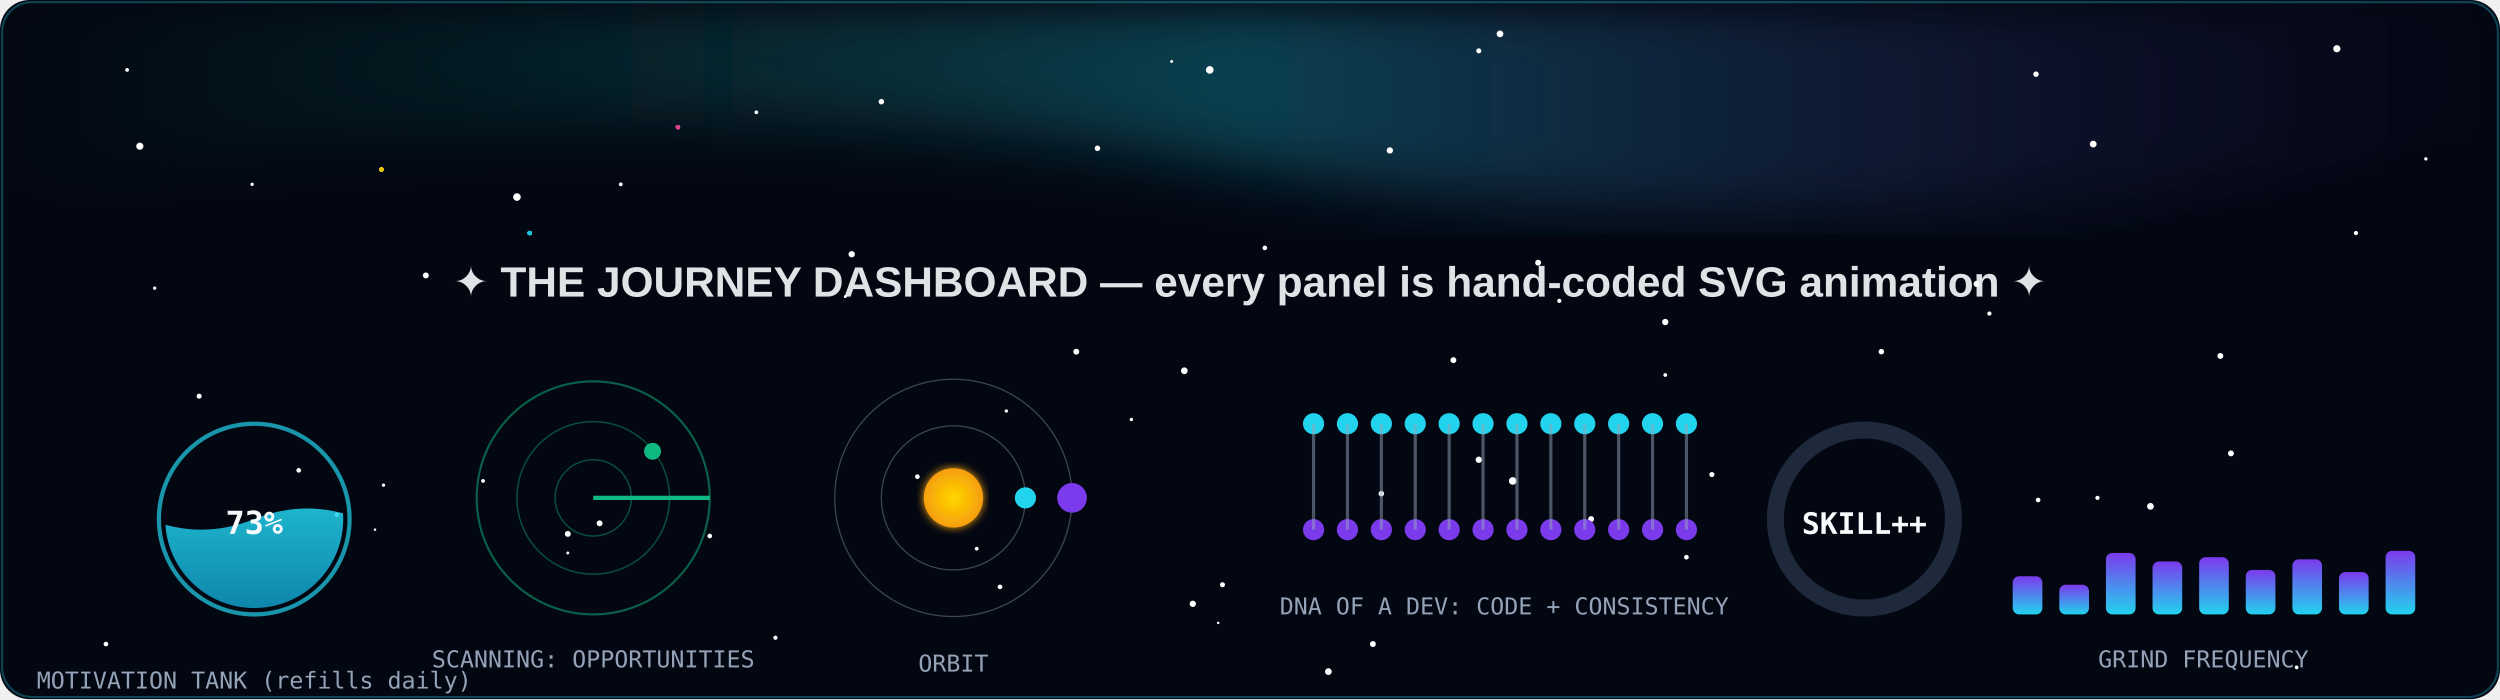
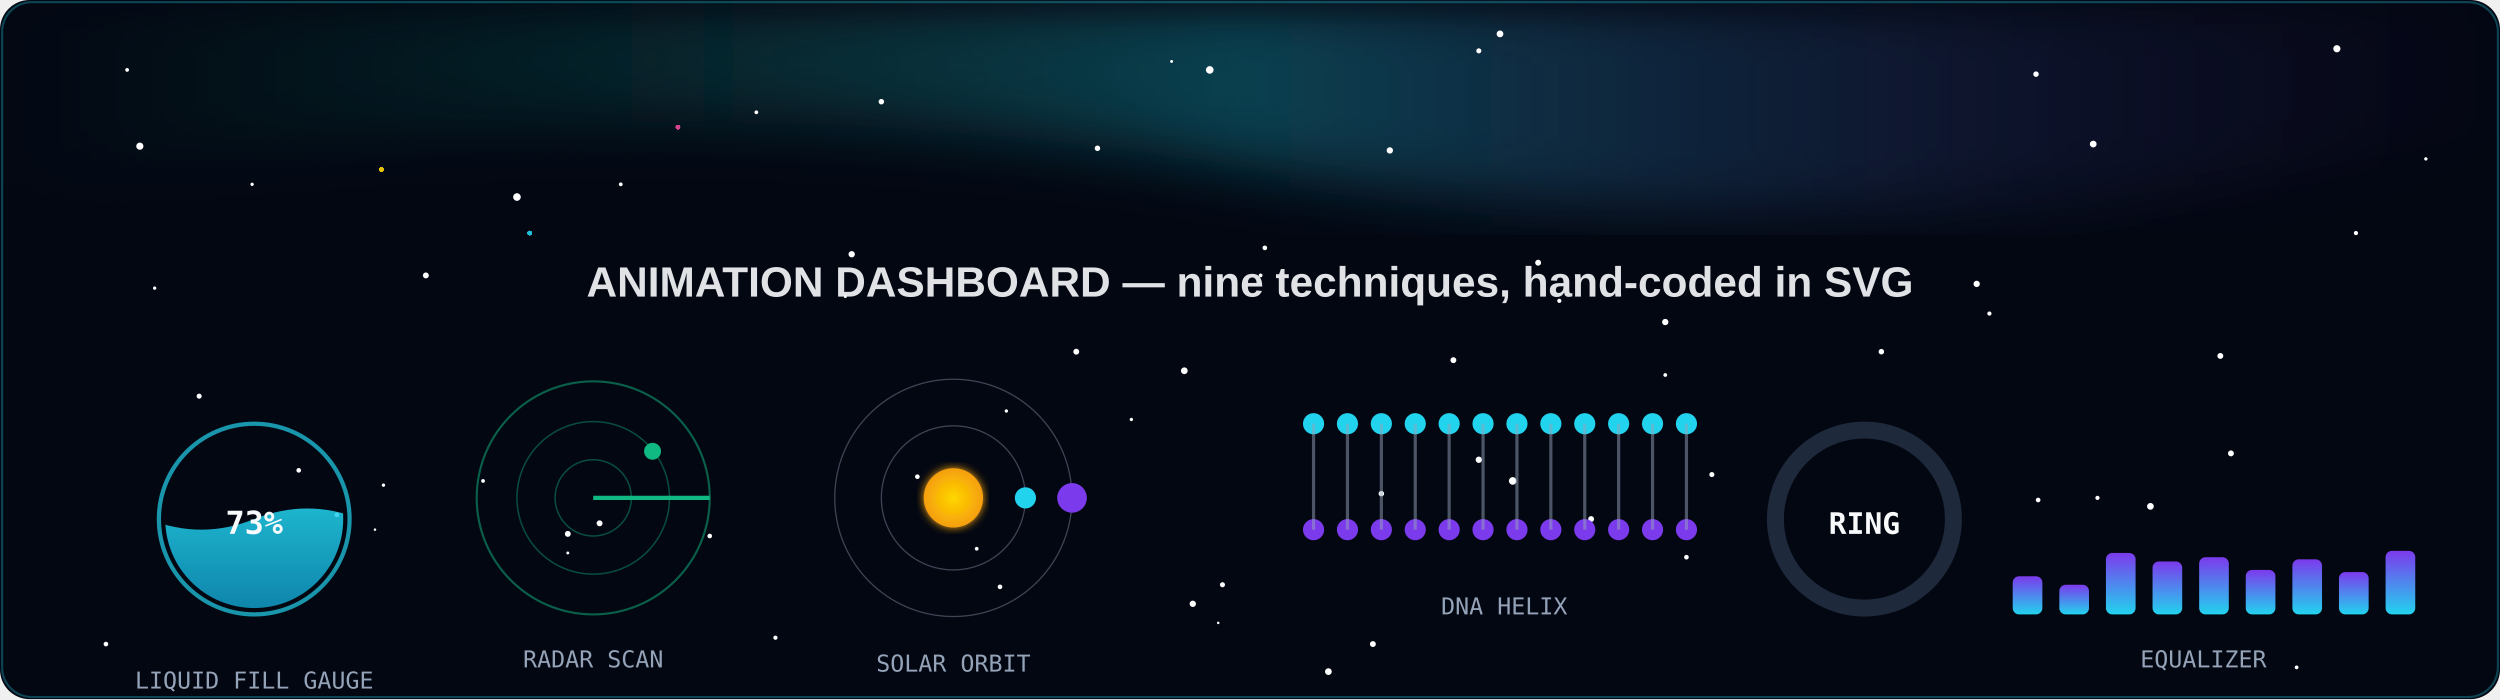
<svg xmlns="http://www.w3.org/2000/svg" viewBox="0 0 1180 330" width="1180" height="330" role="img" aria-label="Cosmic FX dashboard: starfield, aurora, solar system, DNA helix, radar, equalizer, liquid gauge">
  <defs>
    <clipPath id="cclip">
      <rect width="1180" height="330" rx="14" />
    </clipPath>
    <linearGradient id="aurora1" x1="0" y1="0" x2="1" y2="0">
      <stop offset="0%" stop-color="#10B981" stop-opacity="0">
        <animate attributeName="stop-color" values="#10B981;#22D3EE;#7C3AED;#10B981" dur="9s" repeatCount="indefinite" />
      </stop>
      <stop offset="50%" stop-color="#22D3EE" stop-opacity="0.35">
        <animate attributeName="stop-color" values="#22D3EE;#7C3AED;#10B981;#22D3EE" dur="9s" repeatCount="indefinite" />
      </stop>
      <stop offset="100%" stop-color="#7C3AED" stop-opacity="0">
        <animate attributeName="stop-color" values="#7C3AED;#10B981;#22D3EE;#7C3AED" dur="9s" repeatCount="indefinite" />
      </stop>
    </linearGradient>
    <linearGradient id="eqGrad" x1="0" y1="1" x2="0" y2="0">
      <stop offset="0%" stop-color="#7C3AED" />
      <stop offset="100%" stop-color="#22D3EE" />
    </linearGradient>
    <radialGradient id="sunGrad">
      <stop offset="0%" stop-color="#ffd700" />
      <stop offset="100%" stop-color="#f59e0b" />
    </radialGradient>
    <linearGradient id="waterGrad" x1="0" y1="0" x2="0" y2="1">
      <stop offset="0%" stop-color="#22D3EE" />
      <stop offset="100%" stop-color="#0369a1" />
    </linearGradient>
    <clipPath id="gaugeClip">
      <circle cx="120" cy="245" r="42" />
    </clipPath>
    <filter id="ablur">
      <feGaussianBlur stdDeviation="14" />
    </filter>
    <filter id="cglow">
      <feGaussianBlur stdDeviation="2" result="b" />
      <feMerge>
        <feMergeNode in="b" />
        <feMergeNode in="SourceGraphic" />
      </feMerge>
    </filter>
  </defs>
  <g clip-path="url(#cclip)">
    <rect width="1180" height="330" fill="#030712" />
    <path d="M 0 90 Q 300 30 600 80 T 1180 60 L 1180 0 L 0 0 Z" fill="url(#aurora1)" filter="url(#ablur)" opacity="0.8">
      <animateTransform attributeName="transform" type="translate" values="0,0;0,18;0,0" dur="7s" repeatCount="indefinite" />
    </path>
    <circle cx="1053" cy="214" r="1.4" fill="#ffffff">
      <animate attributeName="opacity" values="0.15;1;0.15" dur="4.0s" begin="1.0s" repeatCount="indefinite" />
    </circle>
    <circle cx="66" cy="69" r="1.7" fill="#ffffff">
      <animate attributeName="opacity" values="0.15;1;0.15" dur="2.3s" begin="1.7s" repeatCount="indefinite" />
    </circle>
    <circle cx="553" cy="29" r="0.7" fill="#ffffff">
      <animate attributeName="opacity" values="0.15;1;0.15" dur="2.8s" begin="2.2s" repeatCount="indefinite" />
    </circle>
    <circle cx="652" cy="233" r="1.3" fill="#ffffff">
      <animate attributeName="opacity" values="0.15;1;0.15" dur="3.0s" begin="1.2s" repeatCount="indefinite" />
    </circle>
    <circle cx="399" cy="140" r="0.7" fill="#ffffff">
      <animate attributeName="opacity" values="0.15;1;0.15" dur="2.8s" begin="1.6s" repeatCount="indefinite" />
    </circle>
    <circle cx="1112" cy="110" r="1.0" fill="#ffffff">
      <animate attributeName="opacity" values="0.15;1;0.15" dur="1.7s" begin="2.0s" repeatCount="indefinite" />
    </circle>
    <circle cx="686" cy="170" r="1.4" fill="#ffffff">
      <animate attributeName="opacity" values="0.15;1;0.15" dur="1.9s" begin="2.7s" repeatCount="indefinite" />
    </circle>
    <circle cx="1048" cy="168" r="1.4" fill="#ffffff">
      <animate attributeName="opacity" values="0.15;1;0.15" dur="2.5s" begin="2.1s" repeatCount="indefinite" />
    </circle>
    <circle cx="1145" cy="75" r="0.8" fill="#ffffff">
      <animate attributeName="opacity" values="0.15;1;0.15" dur="3.5s" begin="1.1s" repeatCount="indefinite" />
    </circle>
    <circle cx="366" cy="301" r="1.0" fill="#ffffff">
      <animate attributeName="opacity" values="0.15;1;0.15" dur="3.1s" begin="0.0s" repeatCount="indefinite" />
    </circle>
    <circle cx="597" cy="117" r="1.1" fill="#ffffff">
      <animate attributeName="opacity" values="0.15;1;0.15" dur="3.2s" begin="2.0s" repeatCount="indefinite" />
    </circle>
    <circle cx="962" cy="236" r="1.1" fill="#ffffff">
      <animate attributeName="opacity" values="0.15;1;0.15" dur="2.1s" begin="1.4s" repeatCount="indefinite" />
    </circle>
    <circle cx="357" cy="53" r="0.9" fill="#ffffff">
      <animate attributeName="opacity" values="0.15;1;0.15" dur="3.5s" begin="1.9s" repeatCount="indefinite" />
    </circle>
    <circle cx="201" cy="130" r="1.4" fill="#ffffff">
      <animate attributeName="opacity" values="0.15;1;0.15" dur="2.2s" begin="0.6s" repeatCount="indefinite" />
    </circle>
    <circle cx="60" cy="33" r="0.9" fill="#ffffff">
      <animate attributeName="opacity" values="0.15;1;0.15" dur="2.9s" begin="2.5s" repeatCount="indefinite" />
    </circle>
    <circle cx="159" cy="243" r="1.1" fill="#ffffff">
      <animate attributeName="opacity" values="0.15;1;0.15" dur="3.4s" begin="0.6s" repeatCount="indefinite" />
    </circle>
    <circle cx="796" cy="263" r="1.1" fill="#ffffff">
      <animate attributeName="opacity" values="0.15;1;0.15" dur="1.9s" begin="2.1s" repeatCount="indefinite" />
    </circle>
    <circle cx="228" cy="227" r="0.9" fill="#ffffff">
      <animate attributeName="opacity" values="0.15;1;0.15" dur="3.9s" begin="2.1s" repeatCount="indefinite" />
    </circle>
    <circle cx="961" cy="35" r="1.3" fill="#ffffff">
      <animate attributeName="opacity" values="0.15;1;0.15" dur="4.3s" begin="0.4s" repeatCount="indefinite" />
    </circle>
    <circle cx="283" cy="247" r="1.4" fill="#ffffff">
      <animate attributeName="opacity" values="0.15;1;0.15" dur="4.5s" begin="1.8s" repeatCount="indefinite" />
    </circle>
    <circle cx="916" cy="268" r="1.1" fill="#ffffff">
      <animate attributeName="opacity" values="0.15;1;0.15" dur="4.2s" begin="1.3s" repeatCount="indefinite" />
    </circle>
    <circle cx="335" cy="253" r="1.1" fill="#ffffff">
      <animate attributeName="opacity" values="0.15;1;0.15" dur="3.8s" begin="2.5s" repeatCount="indefinite" />
    </circle>
    <circle cx="577" cy="276" r="1.2" fill="#ffffff">
      <animate attributeName="opacity" values="0.15;1;0.15" dur="2.2s" begin="1.3s" repeatCount="indefinite" />
    </circle>
    <circle cx="595" cy="130" r="0.9" fill="#ffffff">
      <animate attributeName="opacity" values="0.15;1;0.15" dur="2.5s" begin="1.6s" repeatCount="indefinite" />
    </circle>
    <circle cx="293" cy="87" r="0.9" fill="#ffffff">
      <animate attributeName="opacity" values="0.15;1;0.15" dur="3.6s" begin="2.1s" repeatCount="indefinite" />
    </circle>
    <circle cx="141" cy="222" r="1.1" fill="#ffffff">
      <animate attributeName="opacity" values="0.15;1;0.15" dur="3.1s" begin="1.2s" repeatCount="indefinite" />
    </circle>
    <circle cx="433" cy="225" r="1.1" fill="#ffffff">
      <animate attributeName="opacity" values="0.15;1;0.15" dur="3.8s" begin="2.8s" repeatCount="indefinite" />
    </circle>
    <circle cx="50" cy="304" r="1.1" fill="#ffffff">
      <animate attributeName="opacity" values="0.15;1;0.15" dur="1.5s" begin="1.1s" repeatCount="indefinite" />
    </circle>
    <circle cx="808" cy="224" r="1.2" fill="#ffffff">
      <animate attributeName="opacity" values="0.15;1;0.15" dur="3.7s" begin="2.4s" repeatCount="indefinite" />
    </circle>
    <circle cx="461" cy="259" r="0.9" fill="#ffffff">
      <animate attributeName="opacity" values="0.15;1;0.15" dur="2.8s" begin="0.1s" repeatCount="indefinite" />
    </circle>
    <circle cx="698" cy="217" r="1.5" fill="#ffffff">
      <animate attributeName="opacity" values="0.15;1;0.15" dur="4.0s" begin="2.8s" repeatCount="indefinite" />
    </circle>
    <circle cx="1103" cy="23" r="1.7" fill="#ffffff">
      <animate attributeName="opacity" values="0.15;1;0.15" dur="3.3s" begin="2.0s" repeatCount="indefinite" />
    </circle>
    <circle cx="181" cy="229" r="0.8" fill="#ffffff">
      <animate attributeName="opacity" values="0.15;1;0.15" dur="2.9s" begin="0.2s" repeatCount="indefinite" />
    </circle>
    <circle cx="786" cy="177" r="0.9" fill="#ffffff">
      <animate attributeName="opacity" values="0.15;1;0.15" dur="2.5s" begin="2.3s" repeatCount="indefinite" />
    </circle>
    <circle cx="786" cy="152" r="1.5" fill="#ffffff">
      <animate attributeName="opacity" values="0.15;1;0.15" dur="4.0s" begin="0.8s" repeatCount="indefinite" />
    </circle>
    <circle cx="177" cy="250" r="0.6" fill="#ffffff">
      <animate attributeName="opacity" values="0.15;1;0.15" dur="3.1s" begin="3.0s" repeatCount="indefinite" />
    </circle>
    <circle cx="726" cy="124" r="1.4" fill="#ffffff">
      <animate attributeName="opacity" values="0.15;1;0.15" dur="3.8s" begin="2.0s" repeatCount="indefinite" />
    </circle>
    <circle cx="73" cy="136" r="0.8" fill="#ffffff">
      <animate attributeName="opacity" values="0.15;1;0.15" dur="1.6s" begin="0.5s" repeatCount="indefinite" />
    </circle>
    <circle cx="268" cy="252" r="1.4" fill="#ffffff">
      <animate attributeName="opacity" values="0.15;1;0.15" dur="3.2s" begin="0.7s" repeatCount="indefinite" />
    </circle>
    <circle cx="534" cy="198" r="0.8" fill="#ffffff">
      <animate attributeName="opacity" values="0.15;1;0.15" dur="3.3s" begin="2.2s" repeatCount="indefinite" />
    </circle>
    <circle cx="244" cy="93" r="1.8" fill="#ffffff">
      <animate attributeName="opacity" values="0.15;1;0.15" dur="1.8s" begin="0.1s" repeatCount="indefinite" />
    </circle>
    <circle cx="648" cy="304" r="1.4" fill="#ffffff">
      <animate attributeName="opacity" values="0.15;1;0.15" dur="4.4s" begin="1.2s" repeatCount="indefinite" />
    </circle>
    <circle cx="416" cy="48" r="1.3" fill="#ffffff">
      <animate attributeName="opacity" values="0.15;1;0.15" dur="4.0s" begin="0.7s" repeatCount="indefinite" />
    </circle>
    <circle cx="627" cy="317" r="1.6" fill="#ffffff">
      <animate attributeName="opacity" values="0.15;1;0.15" dur="3.9s" begin="1.7s" repeatCount="indefinite" />
    </circle>
    <circle cx="94" cy="187" r="1.2" fill="#ffffff">
      <animate attributeName="opacity" values="0.15;1;0.15" dur="3.5s" begin="0.2s" repeatCount="indefinite" />
    </circle>
    <circle cx="708" cy="16" r="1.6" fill="#ffffff">
      <animate attributeName="opacity" values="0.15;1;0.15" dur="4.0s" begin="0.3s" repeatCount="indefinite" />
    </circle>
    <circle cx="751" cy="245" r="1.4" fill="#ffffff">
      <animate attributeName="opacity" values="0.15;1;0.15" dur="2.8s" begin="2.2s" repeatCount="indefinite" />
    </circle>
    <circle cx="563" cy="285" r="1.5" fill="#ffffff">
      <animate attributeName="opacity" values="0.15;1;0.15" dur="2.9s" begin="2.5s" repeatCount="indefinite" />
    </circle>
    <circle cx="559" cy="175" r="1.6" fill="#ffffff">
      <animate attributeName="opacity" values="0.15;1;0.15" dur="4.0s" begin="0.3s" repeatCount="indefinite" />
    </circle>
    <circle cx="933" cy="134" r="1.5" fill="#ffffff">
      <animate attributeName="opacity" values="0.15;1;0.15" dur="3.2s" begin="2.0s" repeatCount="indefinite" />
    </circle>
    <circle cx="698" cy="24" r="1.2" fill="#ffffff">
      <animate attributeName="opacity" values="0.15;1;0.15" dur="2.5s" begin="1.5s" repeatCount="indefinite" />
    </circle>
    <circle cx="736" cy="142" r="1.0" fill="#ffffff">
      <animate attributeName="opacity" values="0.15;1;0.15" dur="4.1s" begin="2.1s" repeatCount="indefinite" />
    </circle>
    <circle cx="575" cy="294" r="0.6" fill="#ffffff">
      <animate attributeName="opacity" values="0.15;1;0.15" dur="4.3s" begin="0.3s" repeatCount="indefinite" />
    </circle>
    <circle cx="842" cy="260" r="1.3" fill="#ffffff">
      <animate attributeName="opacity" values="0.15;1;0.15" dur="2.2s" begin="1.4s" repeatCount="indefinite" />
    </circle>
    <circle cx="1015" cy="239" r="1.6" fill="#ffffff">
      <animate attributeName="opacity" values="0.15;1;0.15" dur="1.8s" begin="0.7s" repeatCount="indefinite" />
    </circle>
    <circle cx="508" cy="166" r="1.4" fill="#ffffff">
      <animate attributeName="opacity" values="0.15;1;0.15" dur="2.6s" begin="1.7s" repeatCount="indefinite" />
    </circle>
    <circle cx="714" cy="227" r="1.8" fill="#ffffff">
      <animate attributeName="opacity" values="0.15;1;0.15" dur="3.2s" begin="1.1s" repeatCount="indefinite" />
    </circle>
    <circle cx="939" cy="148" r="1.0" fill="#ffffff">
      <animate attributeName="opacity" values="0.15;1;0.15" dur="2.2s" begin="2.2s" repeatCount="indefinite" />
    </circle>
    <circle cx="656" cy="71" r="1.5" fill="#ffffff">
      <animate attributeName="opacity" values="0.15;1;0.15" dur="4.4s" begin="2.1s" repeatCount="indefinite" />
    </circle>
    <circle cx="402" cy="120" r="1.5" fill="#ffffff">
      <animate attributeName="opacity" values="0.15;1;0.15" dur="2.3s" begin="1.8s" repeatCount="indefinite" />
    </circle>
    <circle cx="1084" cy="315" r="0.9" fill="#ffffff">
      <animate attributeName="opacity" values="0.15;1;0.15" dur="1.8s" begin="0.6s" repeatCount="indefinite" />
    </circle>
    <circle cx="475" cy="194" r="0.8" fill="#ffffff">
      <animate attributeName="opacity" values="0.15;1;0.15" dur="1.5s" begin="1.6s" repeatCount="indefinite" />
    </circle>
    <circle cx="571" cy="33" r="1.8" fill="#ffffff">
      <animate attributeName="opacity" values="0.15;1;0.15" dur="3.2s" begin="2.1s" repeatCount="indefinite" />
    </circle>
    <circle cx="268" cy="261" r="0.7" fill="#ffffff">
      <animate attributeName="opacity" values="0.15;1;0.15" dur="1.5s" begin="0.9s" repeatCount="indefinite" />
    </circle>
    <circle cx="990" cy="235" r="1.0" fill="#ffffff">
      <animate attributeName="opacity" values="0.15;1;0.15" dur="4.4s" begin="0.8s" repeatCount="indefinite" />
    </circle>
    <circle cx="988" cy="68" r="1.6" fill="#ffffff">
      <animate attributeName="opacity" values="0.15;1;0.15" dur="2.7s" begin="0.2s" repeatCount="indefinite" />
    </circle>
    <circle cx="119" cy="87" r="0.8" fill="#ffffff">
      <animate attributeName="opacity" values="0.15;1;0.15" dur="3.2s" begin="0.9s" repeatCount="indefinite" />
    </circle>
    <circle cx="518" cy="70" r="1.3" fill="#ffffff">
      <animate attributeName="opacity" values="0.15;1;0.15" dur="2.7s" begin="1.8s" repeatCount="indefinite" />
    </circle>
    <circle cx="472" cy="277" r="1.1" fill="#ffffff">
      <animate attributeName="opacity" values="0.15;1;0.15" dur="4.2s" begin="0.9s" repeatCount="indefinite" />
    </circle>
    <circle cx="888" cy="166" r="1.3" fill="#ffffff">
      <animate attributeName="opacity" values="0.15;1;0.15" dur="1.7s" begin="2.9s" repeatCount="indefinite" />
    </circle>
    <circle r="2.5" fill="#ffffff">
      <animateMotion path="M 1150 20 L 700 150" dur="2.2s" begin="1s;7s;13s" fill="freeze" />
      <animate attributeName="opacity" values="0;1;0" dur="2.2s" begin="1s;7s;13s" />
    </circle>
    <circle r="2" fill="#22D3EE">
      <animateMotion path="M 400 10 L 100 120" dur="1.8s" begin="4s;11s" fill="freeze" />
      <animate attributeName="opacity" values="0;1;0" dur="1.8s" begin="4s;11s" />
    </circle>
    <g opacity="0.9">
      <line x1="180" y1="80" x2="180" y2="80" stroke="#ffd700" stroke-width="2" stroke-linecap="round">
        <animate attributeName="x2" values="180;208.0" dur="0.9s" begin="0s;4s;8s;12s" fill="freeze" />
        <animate attributeName="y2" values="80;80.0" dur="0.9s" begin="0s;4s;8s;12s" fill="freeze" />
        <animate attributeName="opacity" values="0;1;0" dur="1.6s" begin="0s;4s;8s;12s" />
      </line>
      <line x1="180" y1="80" x2="180" y2="80" stroke="#ffd700" stroke-width="2" stroke-linecap="round">
        <animate attributeName="x2" values="180;204.2" dur="0.9s" begin="0s;4s;8s;12s" fill="freeze" />
        <animate attributeName="y2" values="80;94.0" dur="0.9s" begin="0s;4s;8s;12s" fill="freeze" />
        <animate attributeName="opacity" values="0;1;0" dur="1.6s" begin="0s;4s;8s;12s" />
      </line>
      <line x1="180" y1="80" x2="180" y2="80" stroke="#ffd700" stroke-width="2" stroke-linecap="round">
        <animate attributeName="x2" values="180;194.0" dur="0.9s" begin="0s;4s;8s;12s" fill="freeze" />
        <animate attributeName="y2" values="80;104.2" dur="0.9s" begin="0s;4s;8s;12s" fill="freeze" />
        <animate attributeName="opacity" values="0;1;0" dur="1.6s" begin="0s;4s;8s;12s" />
      </line>
      <line x1="180" y1="80" x2="180" y2="80" stroke="#ffd700" stroke-width="2" stroke-linecap="round">
        <animate attributeName="x2" values="180;180.0" dur="0.9s" begin="0s;4s;8s;12s" fill="freeze" />
        <animate attributeName="y2" values="80;108.0" dur="0.9s" begin="0s;4s;8s;12s" fill="freeze" />
        <animate attributeName="opacity" values="0;1;0" dur="1.6s" begin="0s;4s;8s;12s" />
      </line>
      <line x1="180" y1="80" x2="180" y2="80" stroke="#ffd700" stroke-width="2" stroke-linecap="round">
        <animate attributeName="x2" values="180;166.0" dur="0.9s" begin="0s;4s;8s;12s" fill="freeze" />
        <animate attributeName="y2" values="80;104.2" dur="0.9s" begin="0s;4s;8s;12s" fill="freeze" />
        <animate attributeName="opacity" values="0;1;0" dur="1.6s" begin="0s;4s;8s;12s" />
      </line>
      <line x1="180" y1="80" x2="180" y2="80" stroke="#ffd700" stroke-width="2" stroke-linecap="round">
        <animate attributeName="x2" values="180;155.8" dur="0.9s" begin="0s;4s;8s;12s" fill="freeze" />
        <animate attributeName="y2" values="80;94.0" dur="0.9s" begin="0s;4s;8s;12s" fill="freeze" />
        <animate attributeName="opacity" values="0;1;0" dur="1.6s" begin="0s;4s;8s;12s" />
      </line>
      <line x1="180" y1="80" x2="180" y2="80" stroke="#ffd700" stroke-width="2" stroke-linecap="round">
        <animate attributeName="x2" values="180;152.0" dur="0.9s" begin="0s;4s;8s;12s" fill="freeze" />
        <animate attributeName="y2" values="80;80.0" dur="0.9s" begin="0s;4s;8s;12s" fill="freeze" />
        <animate attributeName="opacity" values="0;1;0" dur="1.6s" begin="0s;4s;8s;12s" />
      </line>
      <line x1="180" y1="80" x2="180" y2="80" stroke="#ffd700" stroke-width="2" stroke-linecap="round">
        <animate attributeName="x2" values="180;155.8" dur="0.9s" begin="0s;4s;8s;12s" fill="freeze" />
        <animate attributeName="y2" values="80;66.0" dur="0.9s" begin="0s;4s;8s;12s" fill="freeze" />
        <animate attributeName="opacity" values="0;1;0" dur="1.6s" begin="0s;4s;8s;12s" />
      </line>
      <line x1="180" y1="80" x2="180" y2="80" stroke="#ffd700" stroke-width="2" stroke-linecap="round">
        <animate attributeName="x2" values="180;166.0" dur="0.9s" begin="0s;4s;8s;12s" fill="freeze" />
        <animate attributeName="y2" values="80;55.8" dur="0.9s" begin="0s;4s;8s;12s" fill="freeze" />
        <animate attributeName="opacity" values="0;1;0" dur="1.6s" begin="0s;4s;8s;12s" />
      </line>
      <line x1="180" y1="80" x2="180" y2="80" stroke="#ffd700" stroke-width="2" stroke-linecap="round">
        <animate attributeName="x2" values="180;180.0" dur="0.9s" begin="0s;4s;8s;12s" fill="freeze" />
        <animate attributeName="y2" values="80;52.0" dur="0.9s" begin="0s;4s;8s;12s" fill="freeze" />
        <animate attributeName="opacity" values="0;1;0" dur="1.6s" begin="0s;4s;8s;12s" />
      </line>
      <line x1="180" y1="80" x2="180" y2="80" stroke="#ffd700" stroke-width="2" stroke-linecap="round">
        <animate attributeName="x2" values="180;194.0" dur="0.9s" begin="0s;4s;8s;12s" fill="freeze" />
        <animate attributeName="y2" values="80;55.8" dur="0.9s" begin="0s;4s;8s;12s" fill="freeze" />
        <animate attributeName="opacity" values="0;1;0" dur="1.6s" begin="0s;4s;8s;12s" />
      </line>
      <line x1="180" y1="80" x2="180" y2="80" stroke="#ffd700" stroke-width="2" stroke-linecap="round">
        <animate attributeName="x2" values="180;204.2" dur="0.9s" begin="0s;4s;8s;12s" fill="freeze" />
        <animate attributeName="y2" values="80;66.0" dur="0.9s" begin="0s;4s;8s;12s" fill="freeze" />
        <animate attributeName="opacity" values="0;1;0" dur="1.6s" begin="0s;4s;8s;12s" />
      </line>
    </g>
    <g opacity="0.9">
      <line x1="320" y1="60" x2="320" y2="60" stroke="#ec4899" stroke-width="2" stroke-linecap="round">
        <animate attributeName="x2" values="320;348.0" dur="0.9s" begin="1.3s;5.3s;9.3s;13.3s" fill="freeze" />
        <animate attributeName="y2" values="60;60.0" dur="0.9s" begin="1.3s;5.3s;9.3s;13.3s" fill="freeze" />
        <animate attributeName="opacity" values="0;1;0" dur="1.6s" begin="1.3s;5.3s;9.3s;13.3s" />
      </line>
      <line x1="320" y1="60" x2="320" y2="60" stroke="#ec4899" stroke-width="2" stroke-linecap="round">
        <animate attributeName="x2" values="320;344.2" dur="0.9s" begin="1.3s;5.3s;9.3s;13.3s" fill="freeze" />
        <animate attributeName="y2" values="60;74.0" dur="0.9s" begin="1.3s;5.3s;9.3s;13.3s" fill="freeze" />
        <animate attributeName="opacity" values="0;1;0" dur="1.6s" begin="1.3s;5.3s;9.3s;13.3s" />
      </line>
      <line x1="320" y1="60" x2="320" y2="60" stroke="#ec4899" stroke-width="2" stroke-linecap="round">
        <animate attributeName="x2" values="320;334.0" dur="0.9s" begin="1.3s;5.3s;9.3s;13.3s" fill="freeze" />
        <animate attributeName="y2" values="60;84.2" dur="0.9s" begin="1.3s;5.3s;9.3s;13.3s" fill="freeze" />
        <animate attributeName="opacity" values="0;1;0" dur="1.6s" begin="1.3s;5.3s;9.3s;13.3s" />
      </line>
      <line x1="320" y1="60" x2="320" y2="60" stroke="#ec4899" stroke-width="2" stroke-linecap="round">
        <animate attributeName="x2" values="320;320.0" dur="0.9s" begin="1.3s;5.3s;9.3s;13.3s" fill="freeze" />
        <animate attributeName="y2" values="60;88.0" dur="0.9s" begin="1.3s;5.3s;9.3s;13.3s" fill="freeze" />
        <animate attributeName="opacity" values="0;1;0" dur="1.6s" begin="1.3s;5.3s;9.3s;13.3s" />
      </line>
      <line x1="320" y1="60" x2="320" y2="60" stroke="#ec4899" stroke-width="2" stroke-linecap="round">
        <animate attributeName="x2" values="320;306.0" dur="0.9s" begin="1.3s;5.3s;9.3s;13.3s" fill="freeze" />
        <animate attributeName="y2" values="60;84.2" dur="0.9s" begin="1.3s;5.3s;9.3s;13.3s" fill="freeze" />
        <animate attributeName="opacity" values="0;1;0" dur="1.6s" begin="1.3s;5.3s;9.3s;13.3s" />
      </line>
      <line x1="320" y1="60" x2="320" y2="60" stroke="#ec4899" stroke-width="2" stroke-linecap="round">
        <animate attributeName="x2" values="320;295.8" dur="0.9s" begin="1.3s;5.3s;9.3s;13.3s" fill="freeze" />
        <animate attributeName="y2" values="60;74.0" dur="0.9s" begin="1.3s;5.3s;9.3s;13.3s" fill="freeze" />
        <animate attributeName="opacity" values="0;1;0" dur="1.6s" begin="1.3s;5.3s;9.3s;13.3s" />
      </line>
      <line x1="320" y1="60" x2="320" y2="60" stroke="#ec4899" stroke-width="2" stroke-linecap="round">
        <animate attributeName="x2" values="320;292.0" dur="0.9s" begin="1.3s;5.3s;9.3s;13.3s" fill="freeze" />
        <animate attributeName="y2" values="60;60.0" dur="0.9s" begin="1.3s;5.3s;9.3s;13.3s" fill="freeze" />
        <animate attributeName="opacity" values="0;1;0" dur="1.6s" begin="1.3s;5.3s;9.3s;13.3s" />
      </line>
      <line x1="320" y1="60" x2="320" y2="60" stroke="#ec4899" stroke-width="2" stroke-linecap="round">
        <animate attributeName="x2" values="320;295.8" dur="0.9s" begin="1.3s;5.3s;9.3s;13.3s" fill="freeze" />
        <animate attributeName="y2" values="60;46.0" dur="0.9s" begin="1.3s;5.3s;9.3s;13.3s" fill="freeze" />
        <animate attributeName="opacity" values="0;1;0" dur="1.6s" begin="1.3s;5.3s;9.3s;13.3s" />
      </line>
      <line x1="320" y1="60" x2="320" y2="60" stroke="#ec4899" stroke-width="2" stroke-linecap="round">
        <animate attributeName="x2" values="320;306.0" dur="0.9s" begin="1.3s;5.3s;9.3s;13.3s" fill="freeze" />
        <animate attributeName="y2" values="60;35.8" dur="0.9s" begin="1.3s;5.3s;9.3s;13.3s" fill="freeze" />
        <animate attributeName="opacity" values="0;1;0" dur="1.6s" begin="1.3s;5.3s;9.3s;13.3s" />
      </line>
      <line x1="320" y1="60" x2="320" y2="60" stroke="#ec4899" stroke-width="2" stroke-linecap="round">
        <animate attributeName="x2" values="320;320.0" dur="0.9s" begin="1.3s;5.3s;9.3s;13.3s" fill="freeze" />
        <animate attributeName="y2" values="60;32.0" dur="0.9s" begin="1.3s;5.3s;9.3s;13.3s" fill="freeze" />
        <animate attributeName="opacity" values="0;1;0" dur="1.6s" begin="1.3s;5.3s;9.3s;13.3s" />
      </line>
      <line x1="320" y1="60" x2="320" y2="60" stroke="#ec4899" stroke-width="2" stroke-linecap="round">
        <animate attributeName="x2" values="320;334.0" dur="0.9s" begin="1.3s;5.3s;9.3s;13.3s" fill="freeze" />
        <animate attributeName="y2" values="60;35.8" dur="0.9s" begin="1.3s;5.3s;9.3s;13.3s" fill="freeze" />
        <animate attributeName="opacity" values="0;1;0" dur="1.6s" begin="1.3s;5.3s;9.3s;13.3s" />
      </line>
      <line x1="320" y1="60" x2="320" y2="60" stroke="#ec4899" stroke-width="2" stroke-linecap="round">
        <animate attributeName="x2" values="320;344.2" dur="0.9s" begin="1.3s;5.3s;9.3s;13.3s" fill="freeze" />
        <animate attributeName="y2" values="60;46.0" dur="0.9s" begin="1.3s;5.3s;9.3s;13.3s" fill="freeze" />
        <animate attributeName="opacity" values="0;1;0" dur="1.6s" begin="1.3s;5.3s;9.3s;13.3s" />
      </line>
    </g>
    <g opacity="0.9">
      <line x1="250" y1="110" x2="250" y2="110" stroke="#22D3EE" stroke-width="2" stroke-linecap="round">
        <animate attributeName="x2" values="250;278.0" dur="0.9s" begin="2.6s;6.6s;10.6s;14.6s" fill="freeze" />
        <animate attributeName="y2" values="110;110.0" dur="0.9s" begin="2.6s;6.6s;10.6s;14.6s" fill="freeze" />
        <animate attributeName="opacity" values="0;1;0" dur="1.6s" begin="2.6s;6.6s;10.6s;14.6s" />
      </line>
      <line x1="250" y1="110" x2="250" y2="110" stroke="#22D3EE" stroke-width="2" stroke-linecap="round">
        <animate attributeName="x2" values="250;274.2" dur="0.9s" begin="2.6s;6.6s;10.6s;14.6s" fill="freeze" />
        <animate attributeName="y2" values="110;124.0" dur="0.9s" begin="2.6s;6.6s;10.6s;14.6s" fill="freeze" />
        <animate attributeName="opacity" values="0;1;0" dur="1.6s" begin="2.6s;6.6s;10.6s;14.6s" />
      </line>
      <line x1="250" y1="110" x2="250" y2="110" stroke="#22D3EE" stroke-width="2" stroke-linecap="round">
        <animate attributeName="x2" values="250;264.0" dur="0.9s" begin="2.6s;6.6s;10.6s;14.6s" fill="freeze" />
        <animate attributeName="y2" values="110;134.2" dur="0.9s" begin="2.6s;6.6s;10.6s;14.6s" fill="freeze" />
        <animate attributeName="opacity" values="0;1;0" dur="1.6s" begin="2.6s;6.6s;10.6s;14.6s" />
      </line>
      <line x1="250" y1="110" x2="250" y2="110" stroke="#22D3EE" stroke-width="2" stroke-linecap="round">
        <animate attributeName="x2" values="250;250.0" dur="0.9s" begin="2.6s;6.6s;10.6s;14.6s" fill="freeze" />
        <animate attributeName="y2" values="110;138.0" dur="0.9s" begin="2.6s;6.6s;10.6s;14.6s" fill="freeze" />
        <animate attributeName="opacity" values="0;1;0" dur="1.6s" begin="2.6s;6.6s;10.6s;14.6s" />
      </line>
      <line x1="250" y1="110" x2="250" y2="110" stroke="#22D3EE" stroke-width="2" stroke-linecap="round">
        <animate attributeName="x2" values="250;236.0" dur="0.9s" begin="2.6s;6.6s;10.6s;14.6s" fill="freeze" />
        <animate attributeName="y2" values="110;134.2" dur="0.9s" begin="2.6s;6.6s;10.6s;14.6s" fill="freeze" />
        <animate attributeName="opacity" values="0;1;0" dur="1.6s" begin="2.6s;6.6s;10.6s;14.6s" />
      </line>
      <line x1="250" y1="110" x2="250" y2="110" stroke="#22D3EE" stroke-width="2" stroke-linecap="round">
        <animate attributeName="x2" values="250;225.8" dur="0.9s" begin="2.6s;6.6s;10.6s;14.6s" fill="freeze" />
        <animate attributeName="y2" values="110;124.0" dur="0.9s" begin="2.6s;6.6s;10.6s;14.6s" fill="freeze" />
        <animate attributeName="opacity" values="0;1;0" dur="1.6s" begin="2.6s;6.6s;10.6s;14.6s" />
      </line>
      <line x1="250" y1="110" x2="250" y2="110" stroke="#22D3EE" stroke-width="2" stroke-linecap="round">
        <animate attributeName="x2" values="250;222.0" dur="0.9s" begin="2.6s;6.6s;10.6s;14.6s" fill="freeze" />
        <animate attributeName="y2" values="110;110.0" dur="0.9s" begin="2.6s;6.6s;10.6s;14.6s" fill="freeze" />
        <animate attributeName="opacity" values="0;1;0" dur="1.6s" begin="2.6s;6.6s;10.6s;14.6s" />
      </line>
      <line x1="250" y1="110" x2="250" y2="110" stroke="#22D3EE" stroke-width="2" stroke-linecap="round">
        <animate attributeName="x2" values="250;225.8" dur="0.9s" begin="2.6s;6.6s;10.6s;14.6s" fill="freeze" />
        <animate attributeName="y2" values="110;96.0" dur="0.9s" begin="2.6s;6.6s;10.6s;14.6s" fill="freeze" />
        <animate attributeName="opacity" values="0;1;0" dur="1.6s" begin="2.6s;6.6s;10.6s;14.6s" />
      </line>
      <line x1="250" y1="110" x2="250" y2="110" stroke="#22D3EE" stroke-width="2" stroke-linecap="round">
        <animate attributeName="x2" values="250;236.0" dur="0.9s" begin="2.6s;6.6s;10.6s;14.6s" fill="freeze" />
        <animate attributeName="y2" values="110;85.8" dur="0.9s" begin="2.6s;6.6s;10.6s;14.6s" fill="freeze" />
        <animate attributeName="opacity" values="0;1;0" dur="1.6s" begin="2.6s;6.6s;10.6s;14.6s" />
      </line>
      <line x1="250" y1="110" x2="250" y2="110" stroke="#22D3EE" stroke-width="2" stroke-linecap="round">
        <animate attributeName="x2" values="250;250.0" dur="0.9s" begin="2.6s;6.6s;10.6s;14.6s" fill="freeze" />
        <animate attributeName="y2" values="110;82.0" dur="0.9s" begin="2.6s;6.6s;10.6s;14.6s" fill="freeze" />
        <animate attributeName="opacity" values="0;1;0" dur="1.6s" begin="2.6s;6.6s;10.6s;14.6s" />
      </line>
      <line x1="250" y1="110" x2="250" y2="110" stroke="#22D3EE" stroke-width="2" stroke-linecap="round">
        <animate attributeName="x2" values="250;264.0" dur="0.9s" begin="2.6s;6.6s;10.6s;14.6s" fill="freeze" />
        <animate attributeName="y2" values="110;85.8" dur="0.9s" begin="2.6s;6.6s;10.6s;14.6s" fill="freeze" />
        <animate attributeName="opacity" values="0;1;0" dur="1.6s" begin="2.6s;6.6s;10.6s;14.6s" />
      </line>
      <line x1="250" y1="110" x2="250" y2="110" stroke="#22D3EE" stroke-width="2" stroke-linecap="round">
        <animate attributeName="x2" values="250;274.2" dur="0.9s" begin="2.6s;6.6s;10.6s;14.6s" fill="freeze" />
        <animate attributeName="y2" values="110;96.0" dur="0.9s" begin="2.6s;6.6s;10.6s;14.6s" fill="freeze" />
        <animate attributeName="opacity" values="0;1;0" dur="1.6s" begin="2.6s;6.6s;10.6s;14.6s" />
      </line>
    </g>
    <g transform="translate(450,235)">
      <circle r="14" fill="url(#sunGrad)" filter="url(#cglow)">
        <animate attributeName="r" values="14;16;14" dur="3s" repeatCount="indefinite" />
      </circle>
      <circle r="34" fill="none" stroke="#94A3B8" stroke-width="0.6" opacity="0.4" />
      <circle r="56" fill="none" stroke="#94A3B8" stroke-width="0.6" opacity="0.4" />
      <g>
        <animateTransform attributeName="transform" type="rotate" values="0;360" dur="6s" repeatCount="indefinite" />
        <circle cx="34" cy="0" r="5" fill="#22D3EE" />
      </g>
      <g>
        <animateTransform attributeName="transform" type="rotate" values="0;360" dur="11s" repeatCount="indefinite" />
        <circle cx="56" cy="0" r="7" fill="#7C3AED" />
      </g>
-       <text x="0" y="82" text-anchor="middle" font-family="monospace" font-size="11" fill="#94A3B8">ORBIT</text>
+       <text x="0" y="82" text-anchor="middle" font-family="monospace" font-size="11" fill="#94A3B8">SOLAR ORBIT</text>
    </g>
    <circle cx="620" cy="200" r="5" fill="#22D3EE">
      <animate attributeName="cy" values="200;250;200" dur="2.4s" begin="-0.0s" repeatCount="indefinite" />
    </circle>
    <circle cx="620" cy="250" r="5" fill="#7C3AED">
      <animate attributeName="cy" values="250;200;250" dur="2.4s" begin="-0.0s" repeatCount="indefinite" />
    </circle>
    <line x1="620" y1="200" x2="620" y2="250" stroke="#94A3B8" stroke-width="1.5" opacity="0.5">
      <animate attributeName="y1" values="200;250;200" dur="2.4s" begin="-0.0s" repeatCount="indefinite" />
      <animate attributeName="y2" values="250;200;250" dur="2.4s" begin="-0.0s" repeatCount="indefinite" />
    </line>
    <circle cx="636" cy="200" r="5" fill="#22D3EE">
      <animate attributeName="cy" values="200;250;200" dur="2.4s" begin="-0.55s" repeatCount="indefinite" />
    </circle>
    <circle cx="636" cy="250" r="5" fill="#7C3AED">
      <animate attributeName="cy" values="250;200;250" dur="2.4s" begin="-0.55s" repeatCount="indefinite" />
    </circle>
    <line x1="636" y1="200" x2="636" y2="250" stroke="#94A3B8" stroke-width="1.5" opacity="0.5">
      <animate attributeName="y1" values="200;250;200" dur="2.4s" begin="-0.55s" repeatCount="indefinite" />
      <animate attributeName="y2" values="250;200;250" dur="2.4s" begin="-0.55s" repeatCount="indefinite" />
    </line>
    <circle cx="652" cy="200" r="5" fill="#22D3EE">
      <animate attributeName="cy" values="200;250;200" dur="2.4s" begin="-1.1s" repeatCount="indefinite" />
    </circle>
    <circle cx="652" cy="250" r="5" fill="#7C3AED">
      <animate attributeName="cy" values="250;200;250" dur="2.4s" begin="-1.1s" repeatCount="indefinite" />
    </circle>
    <line x1="652" y1="200" x2="652" y2="250" stroke="#94A3B8" stroke-width="1.5" opacity="0.5">
      <animate attributeName="y1" values="200;250;200" dur="2.4s" begin="-1.1s" repeatCount="indefinite" />
      <animate attributeName="y2" values="250;200;250" dur="2.4s" begin="-1.1s" repeatCount="indefinite" />
    </line>
    <circle cx="668" cy="200" r="5" fill="#22D3EE">
      <animate attributeName="cy" values="200;250;200" dur="2.4s" begin="-1.65s" repeatCount="indefinite" />
    </circle>
    <circle cx="668" cy="250" r="5" fill="#7C3AED">
      <animate attributeName="cy" values="250;200;250" dur="2.4s" begin="-1.65s" repeatCount="indefinite" />
    </circle>
    <line x1="668" y1="200" x2="668" y2="250" stroke="#94A3B8" stroke-width="1.5" opacity="0.5">
      <animate attributeName="y1" values="200;250;200" dur="2.4s" begin="-1.65s" repeatCount="indefinite" />
      <animate attributeName="y2" values="250;200;250" dur="2.4s" begin="-1.65s" repeatCount="indefinite" />
    </line>
    <circle cx="684" cy="200" r="5" fill="#22D3EE">
      <animate attributeName="cy" values="200;250;200" dur="2.4s" begin="-2.2s" repeatCount="indefinite" />
    </circle>
    <circle cx="684" cy="250" r="5" fill="#7C3AED">
      <animate attributeName="cy" values="250;200;250" dur="2.4s" begin="-2.2s" repeatCount="indefinite" />
    </circle>
    <line x1="684" y1="200" x2="684" y2="250" stroke="#94A3B8" stroke-width="1.5" opacity="0.5">
      <animate attributeName="y1" values="200;250;200" dur="2.4s" begin="-2.2s" repeatCount="indefinite" />
      <animate attributeName="y2" values="250;200;250" dur="2.4s" begin="-2.2s" repeatCount="indefinite" />
    </line>
    <circle cx="700" cy="200" r="5" fill="#22D3EE">
      <animate attributeName="cy" values="200;250;200" dur="2.4s" begin="-2.75s" repeatCount="indefinite" />
    </circle>
    <circle cx="700" cy="250" r="5" fill="#7C3AED">
      <animate attributeName="cy" values="250;200;250" dur="2.4s" begin="-2.75s" repeatCount="indefinite" />
    </circle>
    <line x1="700" y1="200" x2="700" y2="250" stroke="#94A3B8" stroke-width="1.5" opacity="0.5">
      <animate attributeName="y1" values="200;250;200" dur="2.4s" begin="-2.75s" repeatCount="indefinite" />
      <animate attributeName="y2" values="250;200;250" dur="2.4s" begin="-2.75s" repeatCount="indefinite" />
    </line>
    <circle cx="716" cy="200" r="5" fill="#22D3EE">
      <animate attributeName="cy" values="200;250;200" dur="2.4s" begin="-3.3s" repeatCount="indefinite" />
    </circle>
    <circle cx="716" cy="250" r="5" fill="#7C3AED">
      <animate attributeName="cy" values="250;200;250" dur="2.4s" begin="-3.3s" repeatCount="indefinite" />
    </circle>
    <line x1="716" y1="200" x2="716" y2="250" stroke="#94A3B8" stroke-width="1.5" opacity="0.5">
      <animate attributeName="y1" values="200;250;200" dur="2.4s" begin="-3.3s" repeatCount="indefinite" />
      <animate attributeName="y2" values="250;200;250" dur="2.4s" begin="-3.3s" repeatCount="indefinite" />
    </line>
    <circle cx="732" cy="200" r="5" fill="#22D3EE">
      <animate attributeName="cy" values="200;250;200" dur="2.4s" begin="-3.85s" repeatCount="indefinite" />
    </circle>
    <circle cx="732" cy="250" r="5" fill="#7C3AED">
      <animate attributeName="cy" values="250;200;250" dur="2.4s" begin="-3.85s" repeatCount="indefinite" />
    </circle>
    <line x1="732" y1="200" x2="732" y2="250" stroke="#94A3B8" stroke-width="1.5" opacity="0.5">
      <animate attributeName="y1" values="200;250;200" dur="2.4s" begin="-3.85s" repeatCount="indefinite" />
      <animate attributeName="y2" values="250;200;250" dur="2.4s" begin="-3.85s" repeatCount="indefinite" />
    </line>
    <circle cx="748" cy="200" r="5" fill="#22D3EE">
      <animate attributeName="cy" values="200;250;200" dur="2.4s" begin="-4.4s" repeatCount="indefinite" />
    </circle>
    <circle cx="748" cy="250" r="5" fill="#7C3AED">
      <animate attributeName="cy" values="250;200;250" dur="2.4s" begin="-4.4s" repeatCount="indefinite" />
    </circle>
    <line x1="748" y1="200" x2="748" y2="250" stroke="#94A3B8" stroke-width="1.5" opacity="0.5">
      <animate attributeName="y1" values="200;250;200" dur="2.4s" begin="-4.4s" repeatCount="indefinite" />
      <animate attributeName="y2" values="250;200;250" dur="2.4s" begin="-4.4s" repeatCount="indefinite" />
    </line>
    <circle cx="764" cy="200" r="5" fill="#22D3EE">
      <animate attributeName="cy" values="200;250;200" dur="2.4s" begin="-4.95s" repeatCount="indefinite" />
    </circle>
    <circle cx="764" cy="250" r="5" fill="#7C3AED">
      <animate attributeName="cy" values="250;200;250" dur="2.4s" begin="-4.95s" repeatCount="indefinite" />
    </circle>
    <line x1="764" y1="200" x2="764" y2="250" stroke="#94A3B8" stroke-width="1.5" opacity="0.5">
      <animate attributeName="y1" values="200;250;200" dur="2.4s" begin="-4.95s" repeatCount="indefinite" />
      <animate attributeName="y2" values="250;200;250" dur="2.4s" begin="-4.95s" repeatCount="indefinite" />
    </line>
    <circle cx="780" cy="200" r="5" fill="#22D3EE">
      <animate attributeName="cy" values="200;250;200" dur="2.4s" begin="-5.5s" repeatCount="indefinite" />
    </circle>
    <circle cx="780" cy="250" r="5" fill="#7C3AED">
      <animate attributeName="cy" values="250;200;250" dur="2.4s" begin="-5.5s" repeatCount="indefinite" />
    </circle>
    <line x1="780" y1="200" x2="780" y2="250" stroke="#94A3B8" stroke-width="1.5" opacity="0.5">
      <animate attributeName="y1" values="200;250;200" dur="2.4s" begin="-5.5s" repeatCount="indefinite" />
      <animate attributeName="y2" values="250;200;250" dur="2.4s" begin="-5.5s" repeatCount="indefinite" />
    </line>
    <circle cx="796" cy="200" r="5" fill="#22D3EE">
      <animate attributeName="cy" values="200;250;200" dur="2.4s" begin="-6.05s" repeatCount="indefinite" />
    </circle>
    <circle cx="796" cy="250" r="5" fill="#7C3AED">
      <animate attributeName="cy" values="250;200;250" dur="2.4s" begin="-6.05s" repeatCount="indefinite" />
    </circle>
    <line x1="796" y1="200" x2="796" y2="250" stroke="#94A3B8" stroke-width="1.5" opacity="0.5">
      <animate attributeName="y1" values="200;250;200" dur="2.4s" begin="-6.05s" repeatCount="indefinite" />
      <animate attributeName="y2" values="250;200;250" dur="2.4s" begin="-6.05s" repeatCount="indefinite" />
    </line>
-     <text x="710" y="290" text-anchor="middle" font-family="monospace" font-size="11" fill="#94A3B8">DNA OF A DEV: CODE + CONSISTENCY</text>
+     <text x="710" y="290" text-anchor="middle" font-family="monospace" font-size="11" fill="#94A3B8">DNA HELIX</text>
    <g transform="translate(280,235)">
      <circle r="55" fill="none" stroke="#10B981" stroke-width="1" opacity="0.5" />
      <circle r="36" fill="none" stroke="#10B981" stroke-width="0.7" opacity="0.4" />
      <circle r="18" fill="none" stroke="#10B981" stroke-width="0.7" opacity="0.4" />
      <line x1="0" y1="0" x2="55" y2="0" stroke="#10B981" stroke-width="2">
        <animateTransform attributeName="transform" type="rotate" values="0;360" dur="4s" repeatCount="indefinite" />
      </line>
      <circle cx="28" cy="-22" r="4" fill="#10B981">
        <animate attributeName="opacity" values="0;1;0" dur="4s" begin="0.9s" repeatCount="indefinite" />
      </circle>
-       <text x="0" y="80" text-anchor="middle" font-family="monospace" font-size="11" fill="#94A3B8">SCANNING: OPPORTUNITIES</text>
+       <text x="0" y="80" text-anchor="middle" font-family="monospace" font-size="11" fill="#94A3B8">RADAR SCAN</text>
    </g>
    <circle cx="120" cy="245" r="45" fill="none" stroke="#22D3EE" stroke-width="2" opacity="0.7" />
    <g clip-path="url(#gaugeClip)">
      <path d="M 20 245 Q 45 235 70 245 T 120 245 T 170 245 T 220 245 L 220 330 L 20 330 Z" fill="url(#waterGrad)" opacity="0.85">
        <animateTransform attributeName="transform" type="translate" values="-100,18;0,18;-100,18" dur="4s" repeatCount="indefinite" />
      </path>
    </g>
    <text x="120" y="252" text-anchor="middle" font-family="monospace" font-size="15" font-weight="bold" fill="#F8FAFC">73%</text>
-     <text x="120" y="325" text-anchor="middle" font-family="monospace" font-size="11" fill="#94A3B8">MOTIVATION TANK (refills daily)</text>
+     <text x="120" y="325" text-anchor="middle" font-family="monospace" font-size="11" fill="#94A3B8">LIQUID FILL GAUGE</text>
    <g transform="translate(880,245) rotate(-90)">
      <circle r="42" fill="none" stroke="#1e293b" stroke-width="8" />
      <circle r="42" fill="none" stroke="#7C3AED" stroke-width="8" stroke-linecap="round" stroke-dasharray="264" stroke-dashoffset="264">
        <animate attributeName="stroke-dashoffset" values="264;66;264" dur="6s" repeatCount="indefinite" />
      </circle>
    </g>
-     <text x="880" y="252" text-anchor="middle" font-family="monospace" font-size="14" font-weight="bold" fill="#F8FAFC">SKILL++</text>
+     <text x="880" y="252" text-anchor="middle" font-family="monospace" font-size="14" font-weight="bold" fill="#F8FAFC">RING</text>
    <rect x="950" y="0" width="14" rx="3" height="18" fill="url(#eqGrad)" transform="translate(0,290) scale(1,-1)">
      <animate attributeName="height" values="18;65;18" dur="0.56s" repeatCount="indefinite" />
    </rect>
    <rect x="972" y="0" width="14" rx="3" height="14" fill="url(#eqGrad)" transform="translate(0,290) scale(1,-1)">
      <animate attributeName="height" values="14;50;14" dur="0.63s" repeatCount="indefinite" />
    </rect>
    <rect x="994" y="0" width="14" rx="3" height="29" fill="url(#eqGrad)" transform="translate(0,290) scale(1,-1)">
      <animate attributeName="height" values="29;47;29" dur="0.64s" repeatCount="indefinite" />
    </rect>
    <rect x="1016" y="0" width="14" rx="3" height="25" fill="url(#eqGrad)" transform="translate(0,290) scale(1,-1)">
      <animate attributeName="height" values="25;59;25" dur="0.59s" repeatCount="indefinite" />
    </rect>
    <rect x="1038" y="0" width="14" rx="3" height="27" fill="url(#eqGrad)" transform="translate(0,290) scale(1,-1)">
      <animate attributeName="height" values="27;54;27" dur="0.91s" repeatCount="indefinite" />
    </rect>
    <rect x="1060" y="0" width="14" rx="3" height="21" fill="url(#eqGrad)" transform="translate(0,290) scale(1,-1)">
      <animate attributeName="height" values="21;67;21" dur="0.52s" repeatCount="indefinite" />
    </rect>
    <rect x="1082" y="0" width="14" rx="3" height="26" fill="url(#eqGrad)" transform="translate(0,290) scale(1,-1)">
      <animate attributeName="height" values="26;47;26" dur="0.67s" repeatCount="indefinite" />
    </rect>
    <rect x="1104" y="0" width="14" rx="3" height="20" fill="url(#eqGrad)" transform="translate(0,290) scale(1,-1)">
      <animate attributeName="height" values="20;70;20" dur="0.91s" repeatCount="indefinite" />
    </rect>
    <rect x="1126" y="0" width="14" rx="3" height="30" fill="url(#eqGrad)" transform="translate(0,290) scale(1,-1)">
      <animate attributeName="height" values="30;66;30" dur="0.97s" repeatCount="indefinite" />
    </rect>
-     <text x="1040" y="315" text-anchor="middle" font-family="monospace" font-size="11" fill="#94A3B8">GRIND FREQUENCY</text>
-     <text x="590" y="140" text-anchor="middle" font-family="'Segoe UI',Arial" font-size="20" font-weight="bold" fill="#F8FAFC" opacity="0.9">✦ THE JOURNEY DASHBOARD — every panel is hand-coded SVG animation ✦</text>
+     <text x="1040" y="315" text-anchor="middle" font-family="monospace" font-size="11" fill="#94A3B8">EQUALIZER</text>
+     <text x="590" y="140" text-anchor="middle" font-family="'Segoe UI',Arial" font-size="20" font-weight="bold" fill="#F8FAFC" opacity="0.9">ANIMATION DASHBOARD — nine techniques, hand-coded in SVG</text>
  </g>
  <rect x="1" y="1" width="1178" height="328" rx="14" fill="none" stroke="#22D3EE" stroke-width="1" opacity="0.3" />
</svg>
